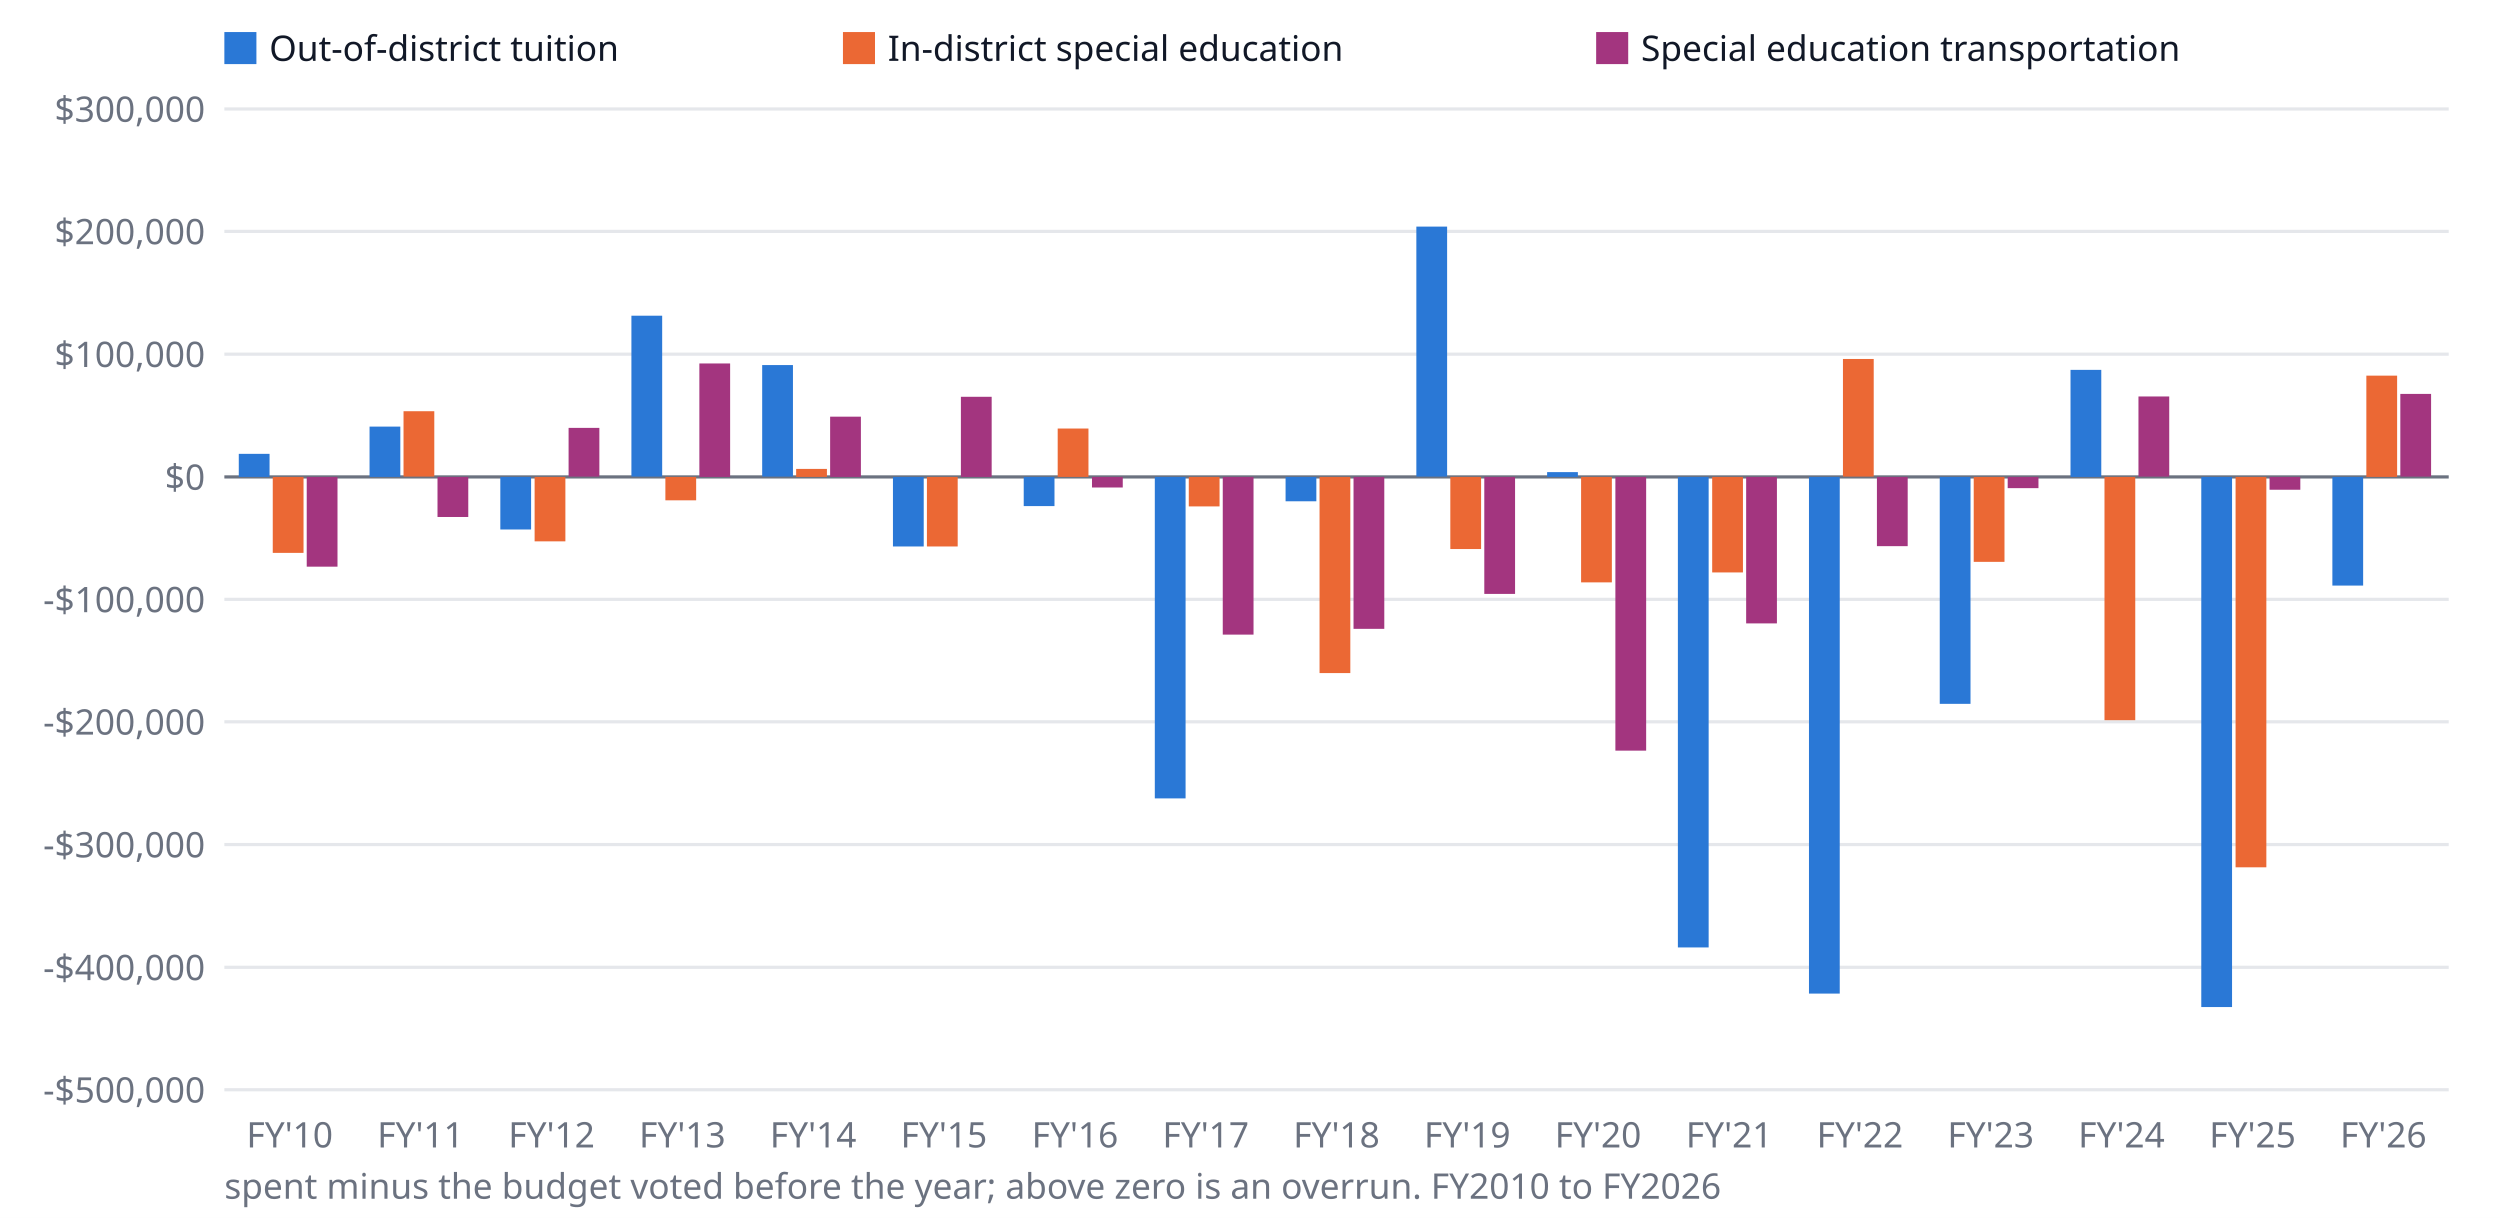
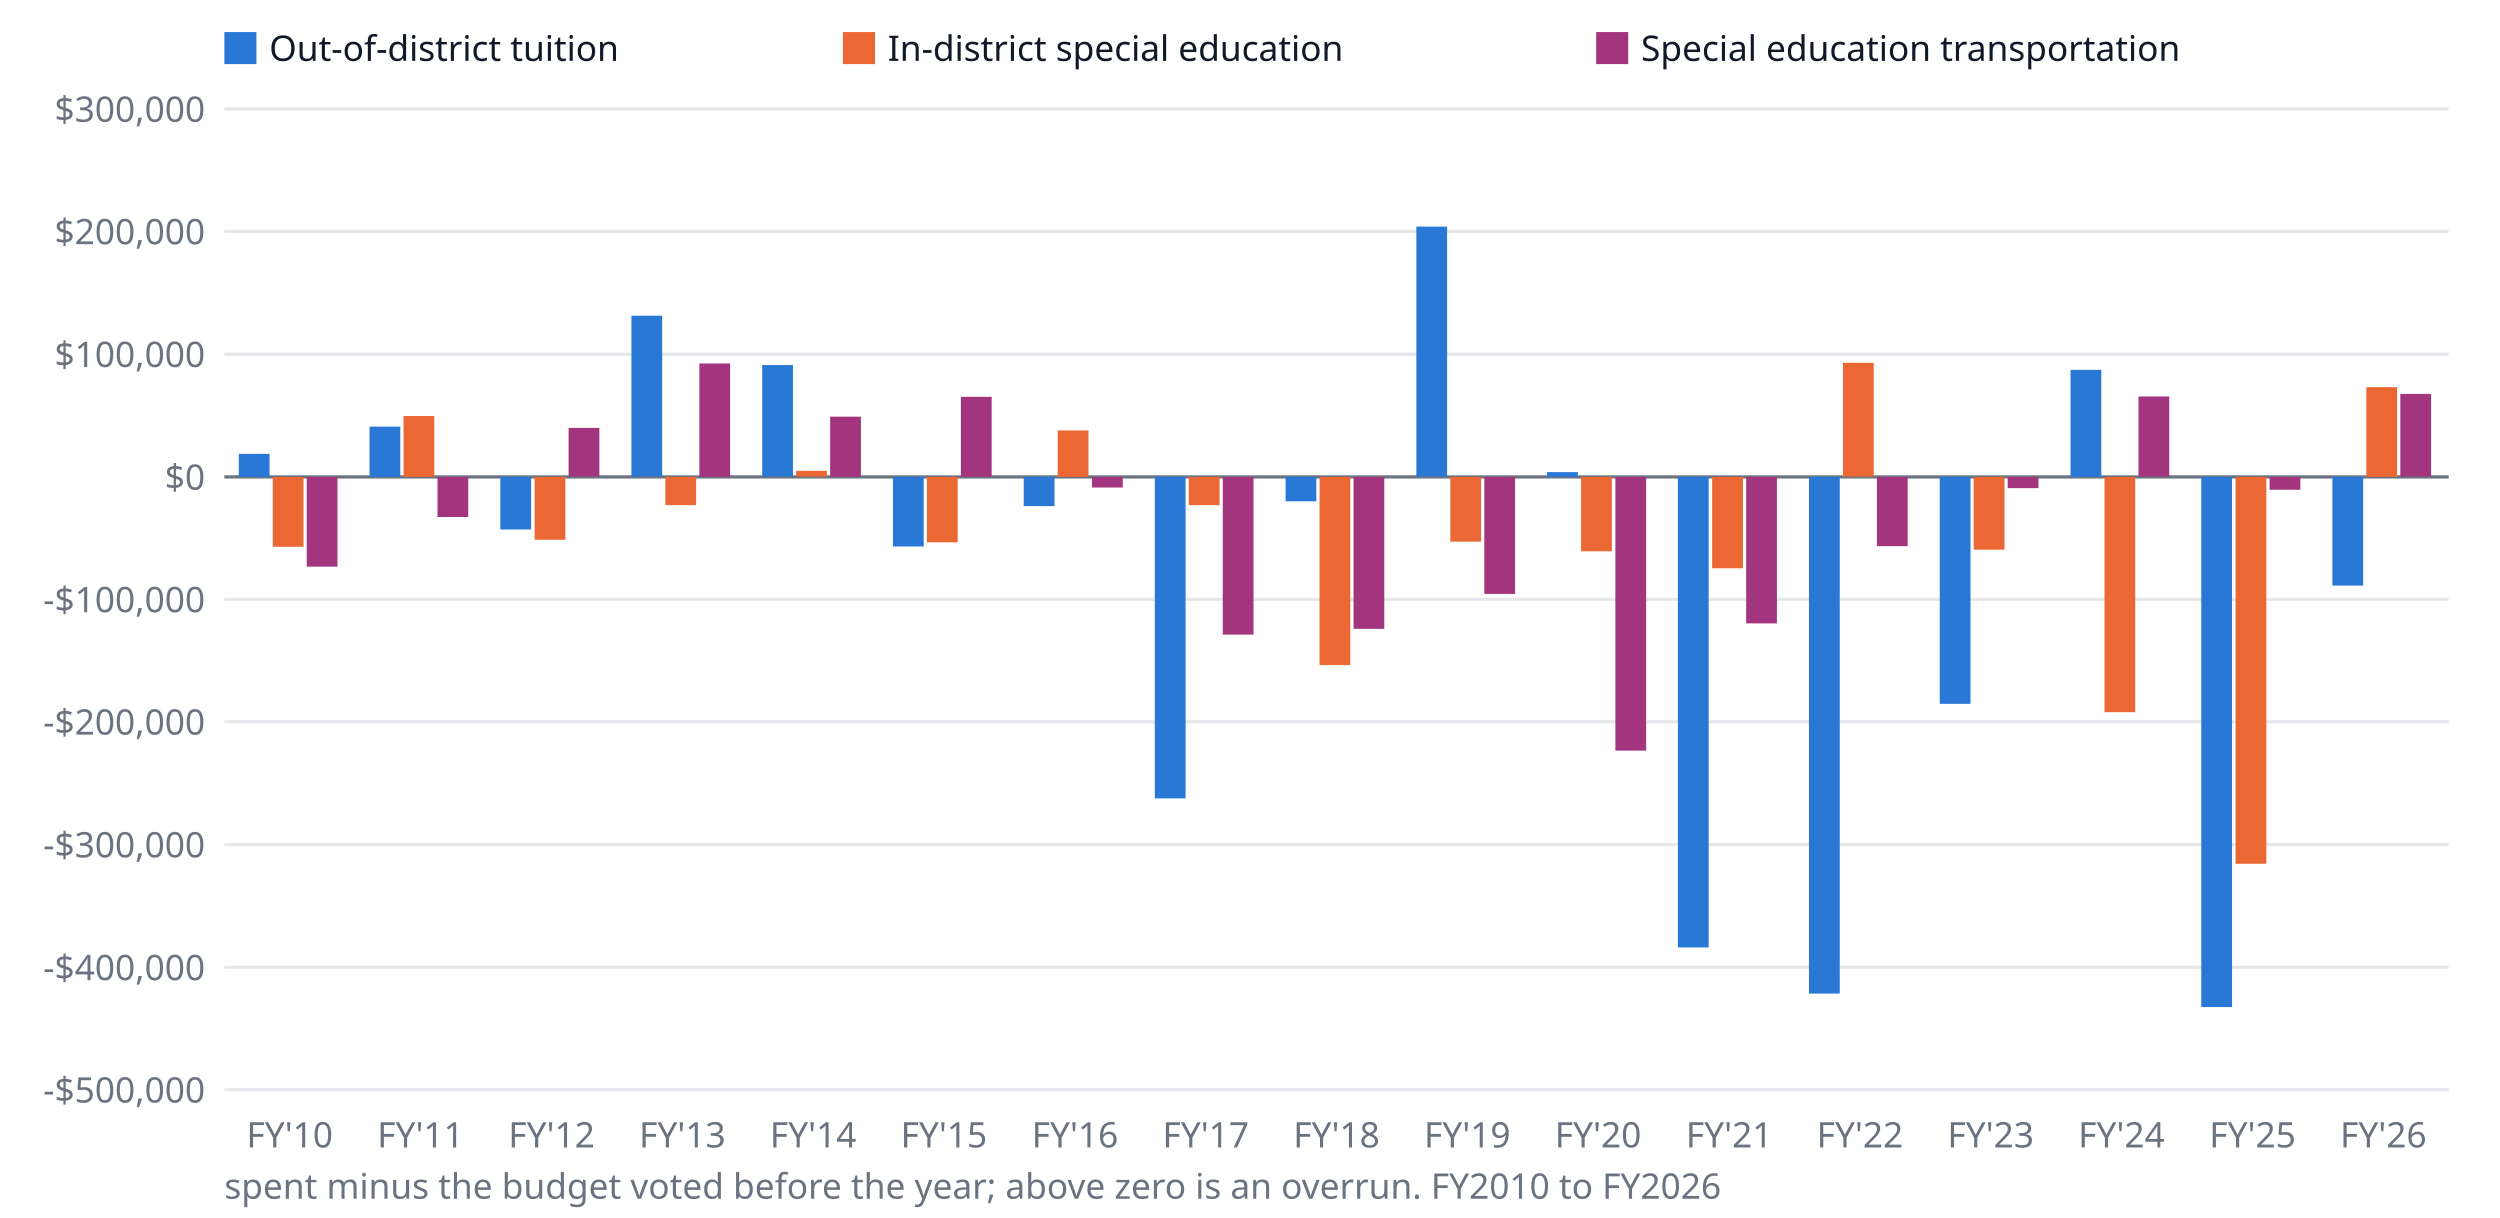
<svg xmlns="http://www.w3.org/2000/svg" viewBox="0 0 780 380" font-family="system-ui,sans-serif" font-size="11">
  <rect width="100%" height="100%" fill="#ffffff" />
  <line x1="70" x2="764" y1="340.0" y2="340.0" stroke="#e5e7eb" />
  <text x="64" y="344.0" text-anchor="end" fill="#6b7280">-$500,000</text>
  <line x1="70" x2="764" y1="301.8" y2="301.8" stroke="#e5e7eb" />
  <text x="64" y="305.8" text-anchor="end" fill="#6b7280">-$400,000</text>
  <line x1="70" x2="764" y1="263.5" y2="263.5" stroke="#e5e7eb" />
  <text x="64" y="267.5" text-anchor="end" fill="#6b7280">-$300,000</text>
  <line x1="70" x2="764" y1="225.2" y2="225.2" stroke="#e5e7eb" />
  <text x="64" y="229.2" text-anchor="end" fill="#6b7280">-$200,000</text>
  <line x1="70" x2="764" y1="187.0" y2="187.0" stroke="#e5e7eb" />
  <text x="64" y="191.0" text-anchor="end" fill="#6b7280">-$100,000</text>
  <line x1="70" x2="764" y1="148.8" y2="148.8" stroke="#6b7280" />
  <text x="64" y="152.8" text-anchor="end" fill="#6b7280">$0</text>
  <line x1="70" x2="764" y1="110.5" y2="110.5" stroke="#e5e7eb" />
  <text x="64" y="114.5" text-anchor="end" fill="#6b7280">$100,000</text>
  <line x1="70" x2="764" y1="72.2" y2="72.2" stroke="#e5e7eb" />
  <text x="64" y="76.2" text-anchor="end" fill="#6b7280">$200,000</text>
  <line x1="70" x2="764" y1="34.0" y2="34.0" stroke="#e5e7eb" />
  <text x="64" y="38.0" text-anchor="end" fill="#6b7280">$300,000</text>
  <rect x="74.5" y="141.6" width="9.6" height="7.2" fill="#2a78d6" />
-   <rect x="85.1" y="148.8" width="9.6" height="23.7" fill="#eb6834" />
+   <rect x="85.1" y="148.8" width="9.6" height="21.8" fill="#eb6834" />
  <rect x="95.7" y="148.8" width="9.6" height="28.0" fill="#a3357f" />
  <text x="90.4" y="358" text-anchor="middle" fill="#6b7280">FY'10</text>
  <rect x="115.3" y="133.1" width="9.6" height="15.7" fill="#2a78d6" />
-   <rect x="125.9" y="128.3" width="9.6" height="20.4" fill="#eb6834" />
+   <rect x="125.9" y="129.8" width="9.6" height="19.0" fill="#eb6834" />
  <rect x="136.5" y="148.8" width="9.6" height="12.5" fill="#a3357f" />
  <text x="131.2" y="358" text-anchor="middle" fill="#6b7280">FY'11</text>
  <rect x="156.1" y="148.8" width="9.6" height="16.4" fill="#2a78d6" />
-   <rect x="166.8" y="148.8" width="9.6" height="20.1" fill="#eb6834" />
+   <rect x="166.8" y="148.8" width="9.6" height="19.6" fill="#eb6834" />
  <rect x="177.4" y="133.5" width="9.6" height="15.2" fill="#a3357f" />
  <text x="172.1" y="358" text-anchor="middle" fill="#6b7280">FY'12</text>
  <rect x="197.0" y="98.5" width="9.6" height="50.2" fill="#2a78d6" />
-   <rect x="207.6" y="148.8" width="9.6" height="7.3" fill="#eb6834" />
+   <rect x="207.6" y="148.8" width="9.6" height="8.8" fill="#eb6834" />
  <rect x="218.2" y="113.4" width="9.6" height="35.4" fill="#a3357f" />
  <text x="212.9" y="358" text-anchor="middle" fill="#6b7280">FY'13</text>
  <rect x="237.8" y="113.9" width="9.6" height="34.8" fill="#2a78d6" />
-   <rect x="248.4" y="146.3" width="9.6" height="2.5" fill="#eb6834" />
+   <rect x="248.4" y="146.9" width="9.6" height="1.8" fill="#eb6834" />
  <rect x="259.0" y="130.0" width="9.6" height="18.8" fill="#a3357f" />
  <text x="253.7" y="358" text-anchor="middle" fill="#6b7280">FY'14</text>
  <rect x="278.6" y="148.8" width="9.6" height="21.7" fill="#2a78d6" />
-   <rect x="289.2" y="148.8" width="9.6" height="21.7" fill="#eb6834" />
+   <rect x="289.2" y="148.8" width="9.6" height="20.4" fill="#eb6834" />
  <rect x="299.8" y="123.8" width="9.6" height="25.0" fill="#a3357f" />
  <text x="294.5" y="358" text-anchor="middle" fill="#6b7280">FY'15</text>
  <rect x="319.4" y="148.8" width="9.6" height="9.1" fill="#2a78d6" />
-   <rect x="330.0" y="133.7" width="9.6" height="15.1" fill="#eb6834" />
+   <rect x="330.0" y="134.3" width="9.6" height="14.5" fill="#eb6834" />
  <rect x="340.7" y="148.8" width="9.6" height="3.3" fill="#a3357f" />
  <text x="335.4" y="358" text-anchor="middle" fill="#6b7280">FY'16</text>
  <rect x="360.3" y="148.8" width="9.6" height="100.3" fill="#2a78d6" />
-   <rect x="370.9" y="148.8" width="9.6" height="9.2" fill="#eb6834" />
+   <rect x="370.9" y="148.8" width="9.6" height="8.8" fill="#eb6834" />
  <rect x="381.5" y="148.8" width="9.6" height="49.2" fill="#a3357f" />
  <text x="376.2" y="358" text-anchor="middle" fill="#6b7280">FY'17</text>
  <rect x="401.1" y="148.8" width="9.6" height="7.6" fill="#2a78d6" />
-   <rect x="411.7" y="148.8" width="9.6" height="61.2" fill="#eb6834" />
+   <rect x="411.7" y="148.8" width="9.6" height="58.7" fill="#eb6834" />
  <rect x="422.3" y="148.8" width="9.6" height="47.4" fill="#a3357f" />
  <text x="417.0" y="358" text-anchor="middle" fill="#6b7280">FY'18</text>
  <rect x="441.9" y="70.7" width="9.6" height="78.0" fill="#2a78d6" />
-   <rect x="452.5" y="148.8" width="9.6" height="22.5" fill="#eb6834" />
+   <rect x="452.5" y="148.8" width="9.6" height="20.2" fill="#eb6834" />
  <rect x="463.1" y="148.8" width="9.6" height="36.5" fill="#a3357f" />
  <text x="457.8" y="358" text-anchor="middle" fill="#6b7280">FY'19</text>
  <rect x="482.7" y="147.3" width="9.6" height="1.5" fill="#2a78d6" />
-   <rect x="493.3" y="148.8" width="9.6" height="32.9" fill="#eb6834" />
+   <rect x="493.3" y="148.8" width="9.6" height="23.2" fill="#eb6834" />
  <rect x="504.0" y="148.8" width="9.6" height="85.4" fill="#a3357f" />
  <text x="498.6" y="358" text-anchor="middle" fill="#6b7280">FY'20</text>
  <rect x="523.5" y="148.8" width="9.6" height="146.8" fill="#2a78d6" />
-   <rect x="534.2" y="148.8" width="9.6" height="29.8" fill="#eb6834" />
+   <rect x="534.2" y="148.8" width="9.6" height="28.5" fill="#eb6834" />
  <rect x="544.8" y="148.8" width="9.6" height="45.7" fill="#a3357f" />
  <text x="539.5" y="358" text-anchor="middle" fill="#6b7280">FY'21</text>
  <rect x="564.4" y="148.8" width="9.6" height="161.2" fill="#2a78d6" />
-   <rect x="575.0" y="112.0" width="9.6" height="36.7" fill="#eb6834" />
+   <rect x="575.0" y="113.2" width="9.6" height="35.5" fill="#eb6834" />
  <rect x="585.6" y="148.8" width="9.6" height="21.6" fill="#a3357f" />
  <text x="580.3" y="358" text-anchor="middle" fill="#6b7280">FY'22</text>
  <rect x="605.2" y="148.8" width="9.6" height="70.8" fill="#2a78d6" />
-   <rect x="615.8" y="148.8" width="9.6" height="26.5" fill="#eb6834" />
+   <rect x="615.8" y="148.8" width="9.6" height="22.7" fill="#eb6834" />
  <rect x="626.4" y="148.8" width="9.6" height="3.5" fill="#a3357f" />
  <text x="621.1" y="358" text-anchor="middle" fill="#6b7280">FY'23</text>
  <rect x="646.0" y="115.4" width="9.6" height="33.4" fill="#2a78d6" />
-   <rect x="656.6" y="148.8" width="9.6" height="75.9" fill="#eb6834" />
+   <rect x="656.6" y="148.8" width="9.6" height="73.4" fill="#eb6834" />
  <rect x="667.2" y="123.7" width="9.6" height="25.0" fill="#a3357f" />
  <text x="661.9" y="358" text-anchor="middle" fill="#6b7280">FY'24</text>
  <rect x="686.8" y="148.8" width="9.6" height="165.4" fill="#2a78d6" />
-   <rect x="697.5" y="148.8" width="9.6" height="121.8" fill="#eb6834" />
+   <rect x="697.5" y="148.8" width="9.6" height="120.7" fill="#eb6834" />
  <rect x="708.1" y="148.8" width="9.6" height="4.0" fill="#a3357f" />
  <text x="702.8" y="358" text-anchor="middle" fill="#6b7280">FY'25</text>
  <rect x="727.7" y="148.8" width="9.6" height="33.9" fill="#2a78d6" />
-   <rect x="738.3" y="117.2" width="9.6" height="31.6" fill="#eb6834" />
+   <rect x="738.3" y="120.8" width="9.6" height="28.0" fill="#eb6834" />
  <rect x="748.9" y="122.9" width="9.6" height="25.8" fill="#a3357f" />
  <text x="743.6" y="358" text-anchor="middle" fill="#6b7280">FY'26</text>
  <rect x="70" y="10" width="10" height="10" fill="#2a78d6" />
  <text x="84" y="19" fill="#111827">Out-of-district tuition</text>
  <rect x="263" y="10" width="10" height="10" fill="#eb6834" />
  <text x="277" y="19" fill="#111827">In-district special education</text>
  <rect x="498" y="10" width="10" height="10" fill="#a3357f" />
  <text x="512" y="19" fill="#111827">Special education transportation</text>
  <text x="70" y="374" fill="#6b7280">spent minus the budget voted before the year; above zero is an overrun. FY2010 to FY2026</text>
</svg>
